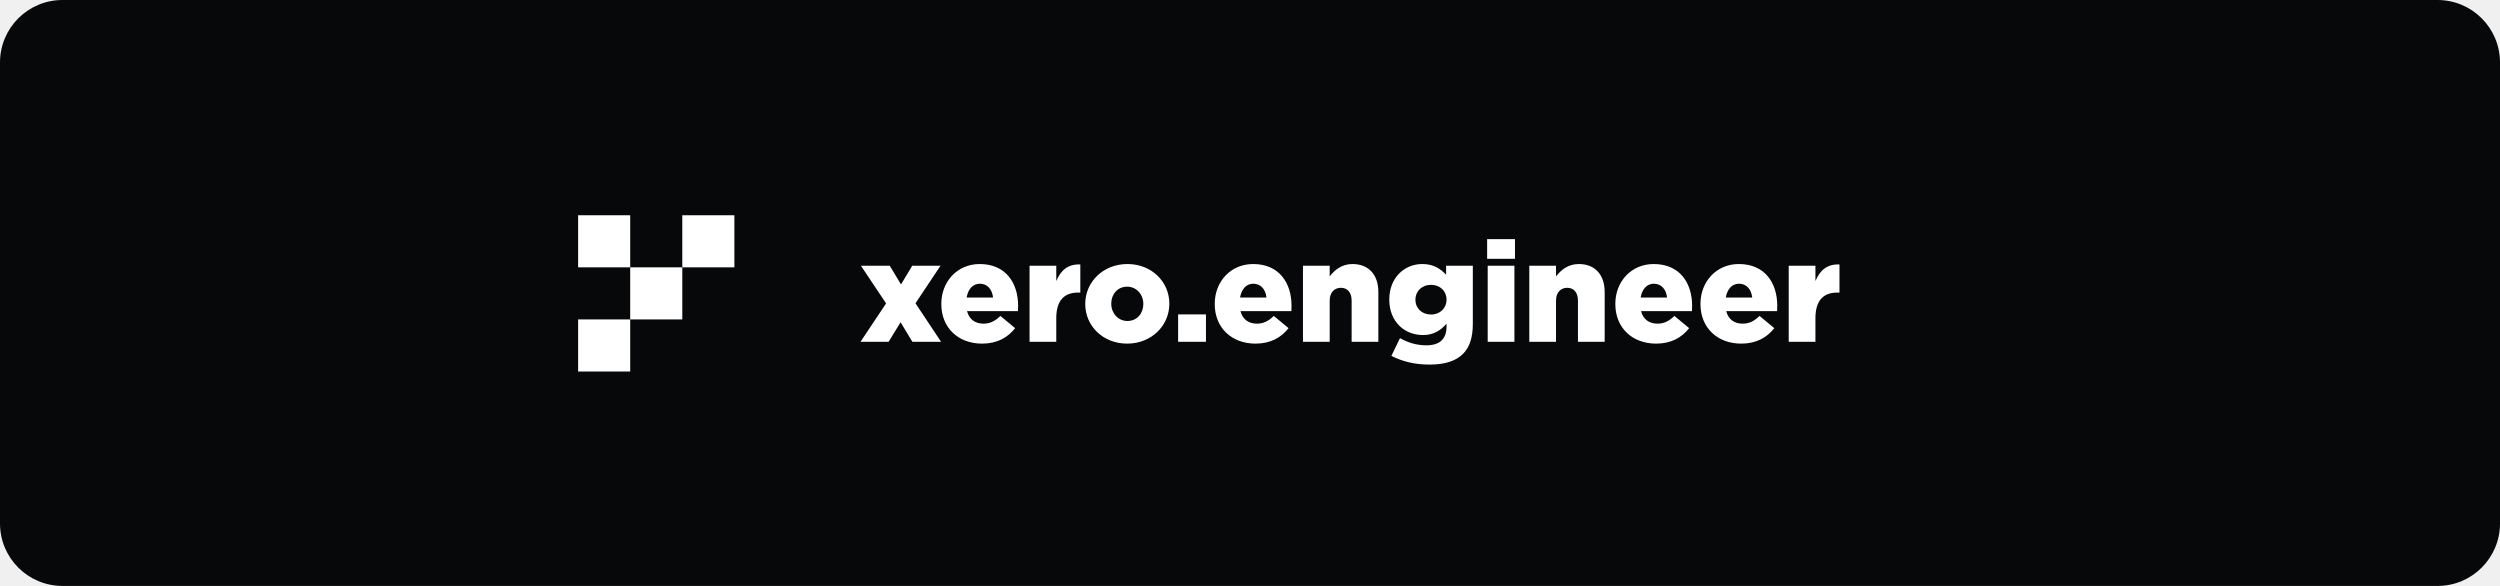
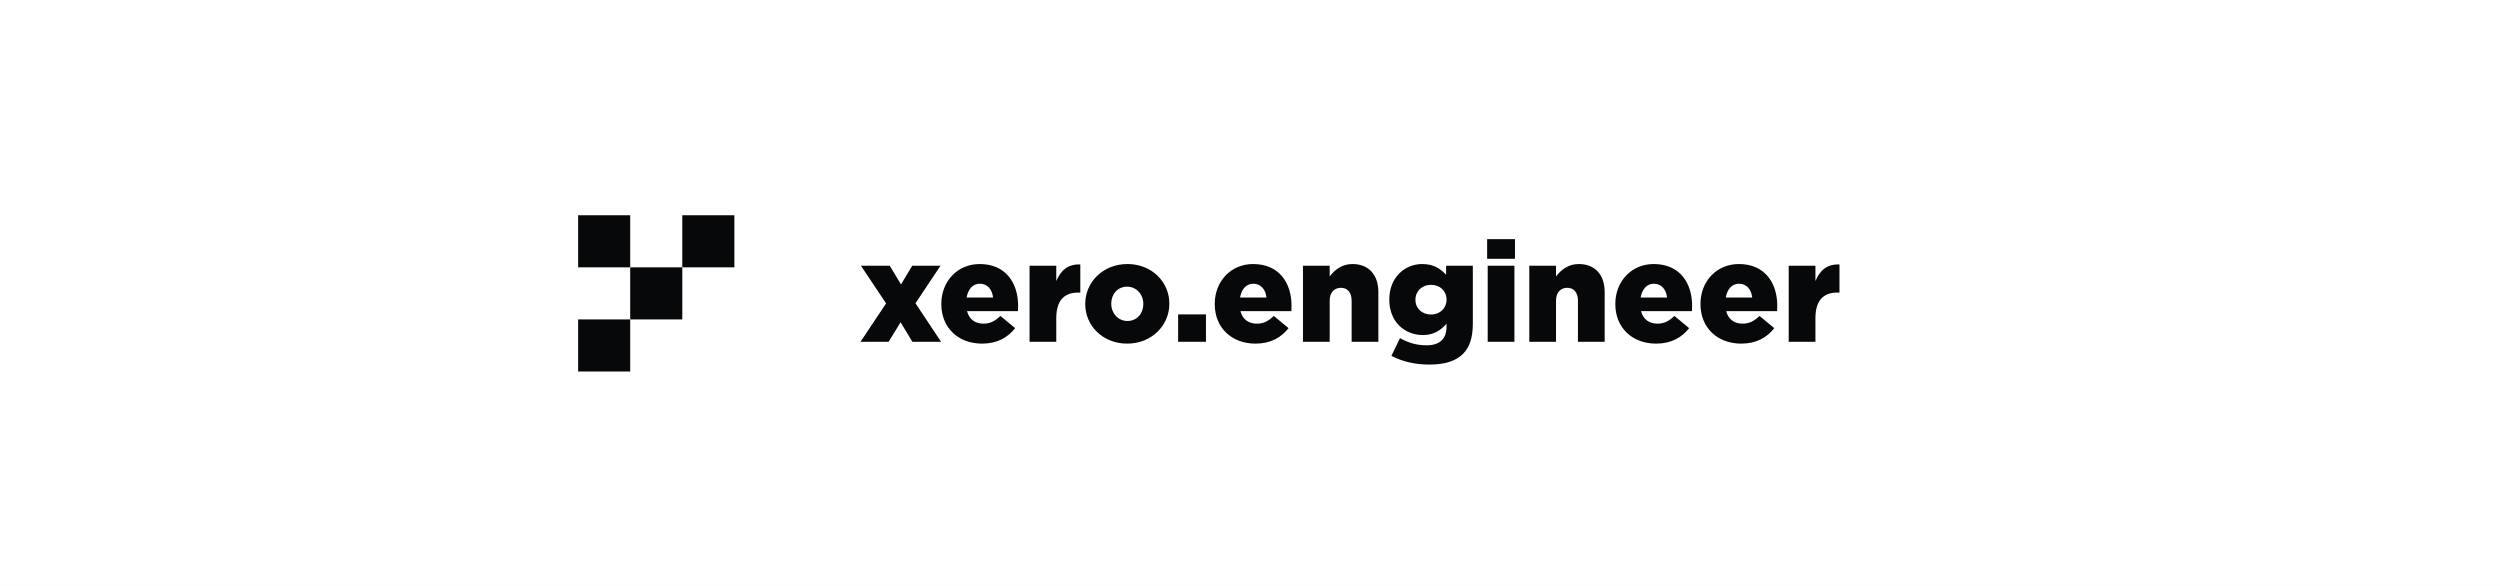
<svg xmlns="http://www.w3.org/2000/svg" width="1280" height="300" viewBox="0 0 1280 300" fill="none">
-   <rect width="1280" height="300" rx="32" fill="#07080A" />
-   <rect x="296" y="110.211" width="26.667" height="26.667" fill="white" />
-   <rect x="322.667" y="136.878" width="26.667" height="26.667" fill="white" />
-   <rect x="296" y="163.545" width="26.667" height="26.667" fill="white" />
-   <rect x="349.333" y="110.211" width="26.667" height="26.667" fill="white" />
-   <path d="M440.576 175L453.68 155.344L440.792 136.048H455.552L461.312 145.624L467.072 136.048H481.544L468.728 155.272L481.832 175H467.144L461.096 164.992L454.976 175H440.576ZM502.835 175.936C490.595 175.936 481.955 167.8 481.955 155.704V155.56C481.955 144.184 490.091 135.184 501.611 135.184C515.075 135.184 521.267 145.048 521.267 156.496C521.267 157.36 521.267 158.368 521.195 159.304H495.131C496.211 163.552 499.307 165.712 503.555 165.712C506.795 165.712 509.387 164.488 512.195 161.752L519.755 168.016C516.011 172.768 510.611 175.936 502.835 175.936ZM494.915 152.32H508.451C507.947 148 505.427 145.264 501.683 145.264C498.083 145.264 495.635 148.072 494.915 152.32ZM527.133 175V136.048H540.813V143.896C543.045 138.568 546.645 135.112 553.125 135.4V149.8H551.973C544.845 149.8 540.813 153.904 540.813 162.904V175H527.133ZM577.099 175.936C564.643 175.936 555.643 166.792 555.643 155.704V155.56C555.643 144.472 564.715 135.184 577.243 135.184C589.699 135.184 598.699 144.328 598.699 155.416V155.56C598.699 166.648 589.627 175.936 577.099 175.936ZM577.243 164.344C582.211 164.344 585.379 160.384 585.379 155.704V155.56C585.379 150.808 581.923 146.776 577.099 146.776C572.131 146.776 568.963 150.736 568.963 155.416V155.56C568.963 160.312 572.419 164.344 577.243 164.344ZM603.198 175V160.96H617.454V175H603.198ZM642.827 175.936C630.587 175.936 621.947 167.8 621.947 155.704V155.56C621.947 144.184 630.083 135.184 641.603 135.184C655.067 135.184 661.259 145.048 661.259 156.496C661.259 157.36 661.259 158.368 661.187 159.304H635.123C636.203 163.552 639.299 165.712 643.547 165.712C646.787 165.712 649.379 164.488 652.187 161.752L659.747 168.016C656.003 172.768 650.603 175.936 642.827 175.936ZM634.907 152.32H648.443C647.939 148 645.419 145.264 641.675 145.264C638.075 145.264 635.627 148.072 634.907 152.32ZM667.125 175V136.048H680.805V141.52C683.325 138.28 686.925 135.184 692.469 135.184C700.749 135.184 705.717 140.656 705.717 149.512V175H692.037V153.904C692.037 149.656 689.805 147.352 686.565 147.352C683.253 147.352 680.805 149.656 680.805 153.904V175H667.125ZM731.91 186.664C724.35 186.664 718.014 185.08 712.398 182.2L716.79 173.128C720.966 175.432 725.142 176.8 730.398 176.8C737.238 176.8 740.622 173.416 740.622 167.224V165.712C737.886 168.88 734.286 171.544 728.598 171.544C719.022 171.544 711.318 164.632 711.318 153.472V153.328C711.318 142.096 719.166 135.184 728.166 135.184C733.998 135.184 737.454 137.56 740.406 140.656V136.048H754.086V165.64C754.086 172.768 752.502 177.736 749.046 181.192C745.518 184.72 740.046 186.664 731.91 186.664ZM732.702 161.032C737.31 161.032 740.622 157.792 740.622 153.472V153.328C740.622 149.008 737.31 145.84 732.702 145.84C728.022 145.84 724.71 149.08 724.71 153.4V153.544C724.71 157.864 728.022 161.032 732.702 161.032ZM761.414 132.52V122.44H775.67V132.52H761.414ZM761.702 175V136.048H775.382V175H761.702ZM783 175V136.048H796.68V141.52C799.2 138.28 802.8 135.184 808.344 135.184C816.624 135.184 821.592 140.656 821.592 149.512V175H807.912V153.904C807.912 149.656 805.68 147.352 802.44 147.352C799.128 147.352 796.68 149.656 796.68 153.904V175H783ZM847.929 175.936C835.689 175.936 827.049 167.8 827.049 155.704V155.56C827.049 144.184 835.185 135.184 846.705 135.184C860.169 135.184 866.361 145.048 866.361 156.496C866.361 157.36 866.361 158.368 866.289 159.304H840.225C841.305 163.552 844.401 165.712 848.649 165.712C851.889 165.712 854.481 164.488 857.289 161.752L864.849 168.016C861.105 172.768 855.705 175.936 847.929 175.936ZM840.009 152.32H853.545C853.041 148 850.521 145.264 846.777 145.264C843.177 145.264 840.729 148.072 840.009 152.32ZM891.523 175.936C879.283 175.936 870.643 167.8 870.643 155.704V155.56C870.643 144.184 878.779 135.184 890.299 135.184C903.763 135.184 909.955 145.048 909.955 156.496C909.955 157.36 909.955 158.368 909.883 159.304H883.819C884.899 163.552 887.995 165.712 892.243 165.712C895.483 165.712 898.075 164.488 900.883 161.752L908.443 168.016C904.699 172.768 899.299 175.936 891.523 175.936ZM883.603 152.32H897.139C896.635 148 894.115 145.264 890.371 145.264C886.771 145.264 884.323 148.072 883.603 152.32ZM915.82 175V136.048H929.5V143.896C931.732 138.568 935.332 135.112 941.812 135.4V149.8H940.66C933.532 149.8 929.5 153.904 929.5 162.904V175H915.82Z" fill="white" />
+   <rect width="1280" height="300" fill="white" />
+   <rect x="296" y="110.211" width="26.667" height="26.667" fill="#07080A" />
+   <rect x="322.667" y="136.878" width="26.667" height="26.667" fill="#07080A" />
+   <rect x="296" y="163.545" width="26.667" height="26.667" fill="#07080A" />
+   <rect x="349.333" y="110.211" width="26.667" height="26.667" fill="#07080A" />
+   <path d="M440.576 175L453.68 155.344L440.792 136.048H455.552L461.312 145.624L467.072 136.048H481.544L468.728 155.272L481.832 175H467.144L461.096 164.992L454.976 175H440.576ZM502.835 175.936C490.595 175.936 481.955 167.8 481.955 155.704V155.56C481.955 144.184 490.091 135.184 501.611 135.184C515.075 135.184 521.267 145.048 521.267 156.496C521.267 157.36 521.267 158.368 521.195 159.304H495.131C496.211 163.552 499.307 165.712 503.555 165.712C506.795 165.712 509.387 164.488 512.195 161.752L519.755 168.016C516.011 172.768 510.611 175.936 502.835 175.936ZM494.915 152.32H508.451C507.947 148 505.427 145.264 501.683 145.264C498.083 145.264 495.635 148.072 494.915 152.32ZM527.133 175V136.048H540.813V143.896C543.045 138.568 546.645 135.112 553.125 135.4V149.8H551.973C544.845 149.8 540.813 153.904 540.813 162.904V175H527.133ZM577.099 175.936C564.643 175.936 555.643 166.792 555.643 155.704V155.56C555.643 144.472 564.715 135.184 577.243 135.184C589.699 135.184 598.699 144.328 598.699 155.416V155.56C598.699 166.648 589.627 175.936 577.099 175.936ZM577.243 164.344C582.211 164.344 585.379 160.384 585.379 155.704V155.56C585.379 150.808 581.923 146.776 577.099 146.776C572.131 146.776 568.963 150.736 568.963 155.416V155.56C568.963 160.312 572.419 164.344 577.243 164.344ZM603.198 175V160.96H617.454V175H603.198ZM642.827 175.936C630.587 175.936 621.947 167.8 621.947 155.704V155.56C621.947 144.184 630.083 135.184 641.603 135.184C655.067 135.184 661.259 145.048 661.259 156.496C661.259 157.36 661.259 158.368 661.187 159.304H635.123C636.203 163.552 639.299 165.712 643.547 165.712C646.787 165.712 649.379 164.488 652.187 161.752L659.747 168.016C656.003 172.768 650.603 175.936 642.827 175.936ZM634.907 152.32H648.443C647.939 148 645.419 145.264 641.675 145.264C638.075 145.264 635.627 148.072 634.907 152.32ZM667.125 175V136.048H680.805V141.52C683.325 138.28 686.925 135.184 692.469 135.184C700.749 135.184 705.717 140.656 705.717 149.512V175H692.037V153.904C692.037 149.656 689.805 147.352 686.565 147.352C683.253 147.352 680.805 149.656 680.805 153.904V175H667.125ZM731.91 186.664C724.35 186.664 718.014 185.08 712.398 182.2L716.79 173.128C720.966 175.432 725.142 176.8 730.398 176.8C737.238 176.8 740.622 173.416 740.622 167.224V165.712C737.886 168.88 734.286 171.544 728.598 171.544C719.022 171.544 711.318 164.632 711.318 153.472V153.328C711.318 142.096 719.166 135.184 728.166 135.184C733.998 135.184 737.454 137.56 740.406 140.656V136.048H754.086V165.64C754.086 172.768 752.502 177.736 749.046 181.192C745.518 184.72 740.046 186.664 731.91 186.664ZM732.702 161.032C737.31 161.032 740.622 157.792 740.622 153.472V153.328C740.622 149.008 737.31 145.84 732.702 145.84C728.022 145.84 724.71 149.08 724.71 153.4V153.544C724.71 157.864 728.022 161.032 732.702 161.032ZM761.414 132.52V122.44H775.67V132.52H761.414ZM761.702 175V136.048H775.382V175H761.702ZM783 175V136.048H796.68V141.52C799.2 138.28 802.8 135.184 808.344 135.184C816.624 135.184 821.592 140.656 821.592 149.512V175H807.912V153.904C807.912 149.656 805.68 147.352 802.44 147.352C799.128 147.352 796.68 149.656 796.68 153.904V175H783ZM847.929 175.936C835.689 175.936 827.049 167.8 827.049 155.704V155.56C827.049 144.184 835.185 135.184 846.705 135.184C860.169 135.184 866.361 145.048 866.361 156.496C866.361 157.36 866.361 158.368 866.289 159.304H840.225C841.305 163.552 844.401 165.712 848.649 165.712C851.889 165.712 854.481 164.488 857.289 161.752L864.849 168.016C861.105 172.768 855.705 175.936 847.929 175.936ZM840.009 152.32H853.545C853.041 148 850.521 145.264 846.777 145.264C843.177 145.264 840.729 148.072 840.009 152.32ZM891.523 175.936C879.283 175.936 870.643 167.8 870.643 155.704V155.56C870.643 144.184 878.779 135.184 890.299 135.184C903.763 135.184 909.955 145.048 909.955 156.496C909.955 157.36 909.955 158.368 909.883 159.304H883.819C884.899 163.552 887.995 165.712 892.243 165.712C895.483 165.712 898.075 164.488 900.883 161.752L908.443 168.016C904.699 172.768 899.299 175.936 891.523 175.936ZM883.603 152.32H897.139C896.635 148 894.115 145.264 890.371 145.264C886.771 145.264 884.323 148.072 883.603 152.32ZM915.82 175V136.048H929.5V143.896C931.732 138.568 935.332 135.112 941.812 135.4V149.8H940.66C933.532 149.8 929.5 153.904 929.5 162.904V175H915.82Z" fill="#07080A" />
</svg>
